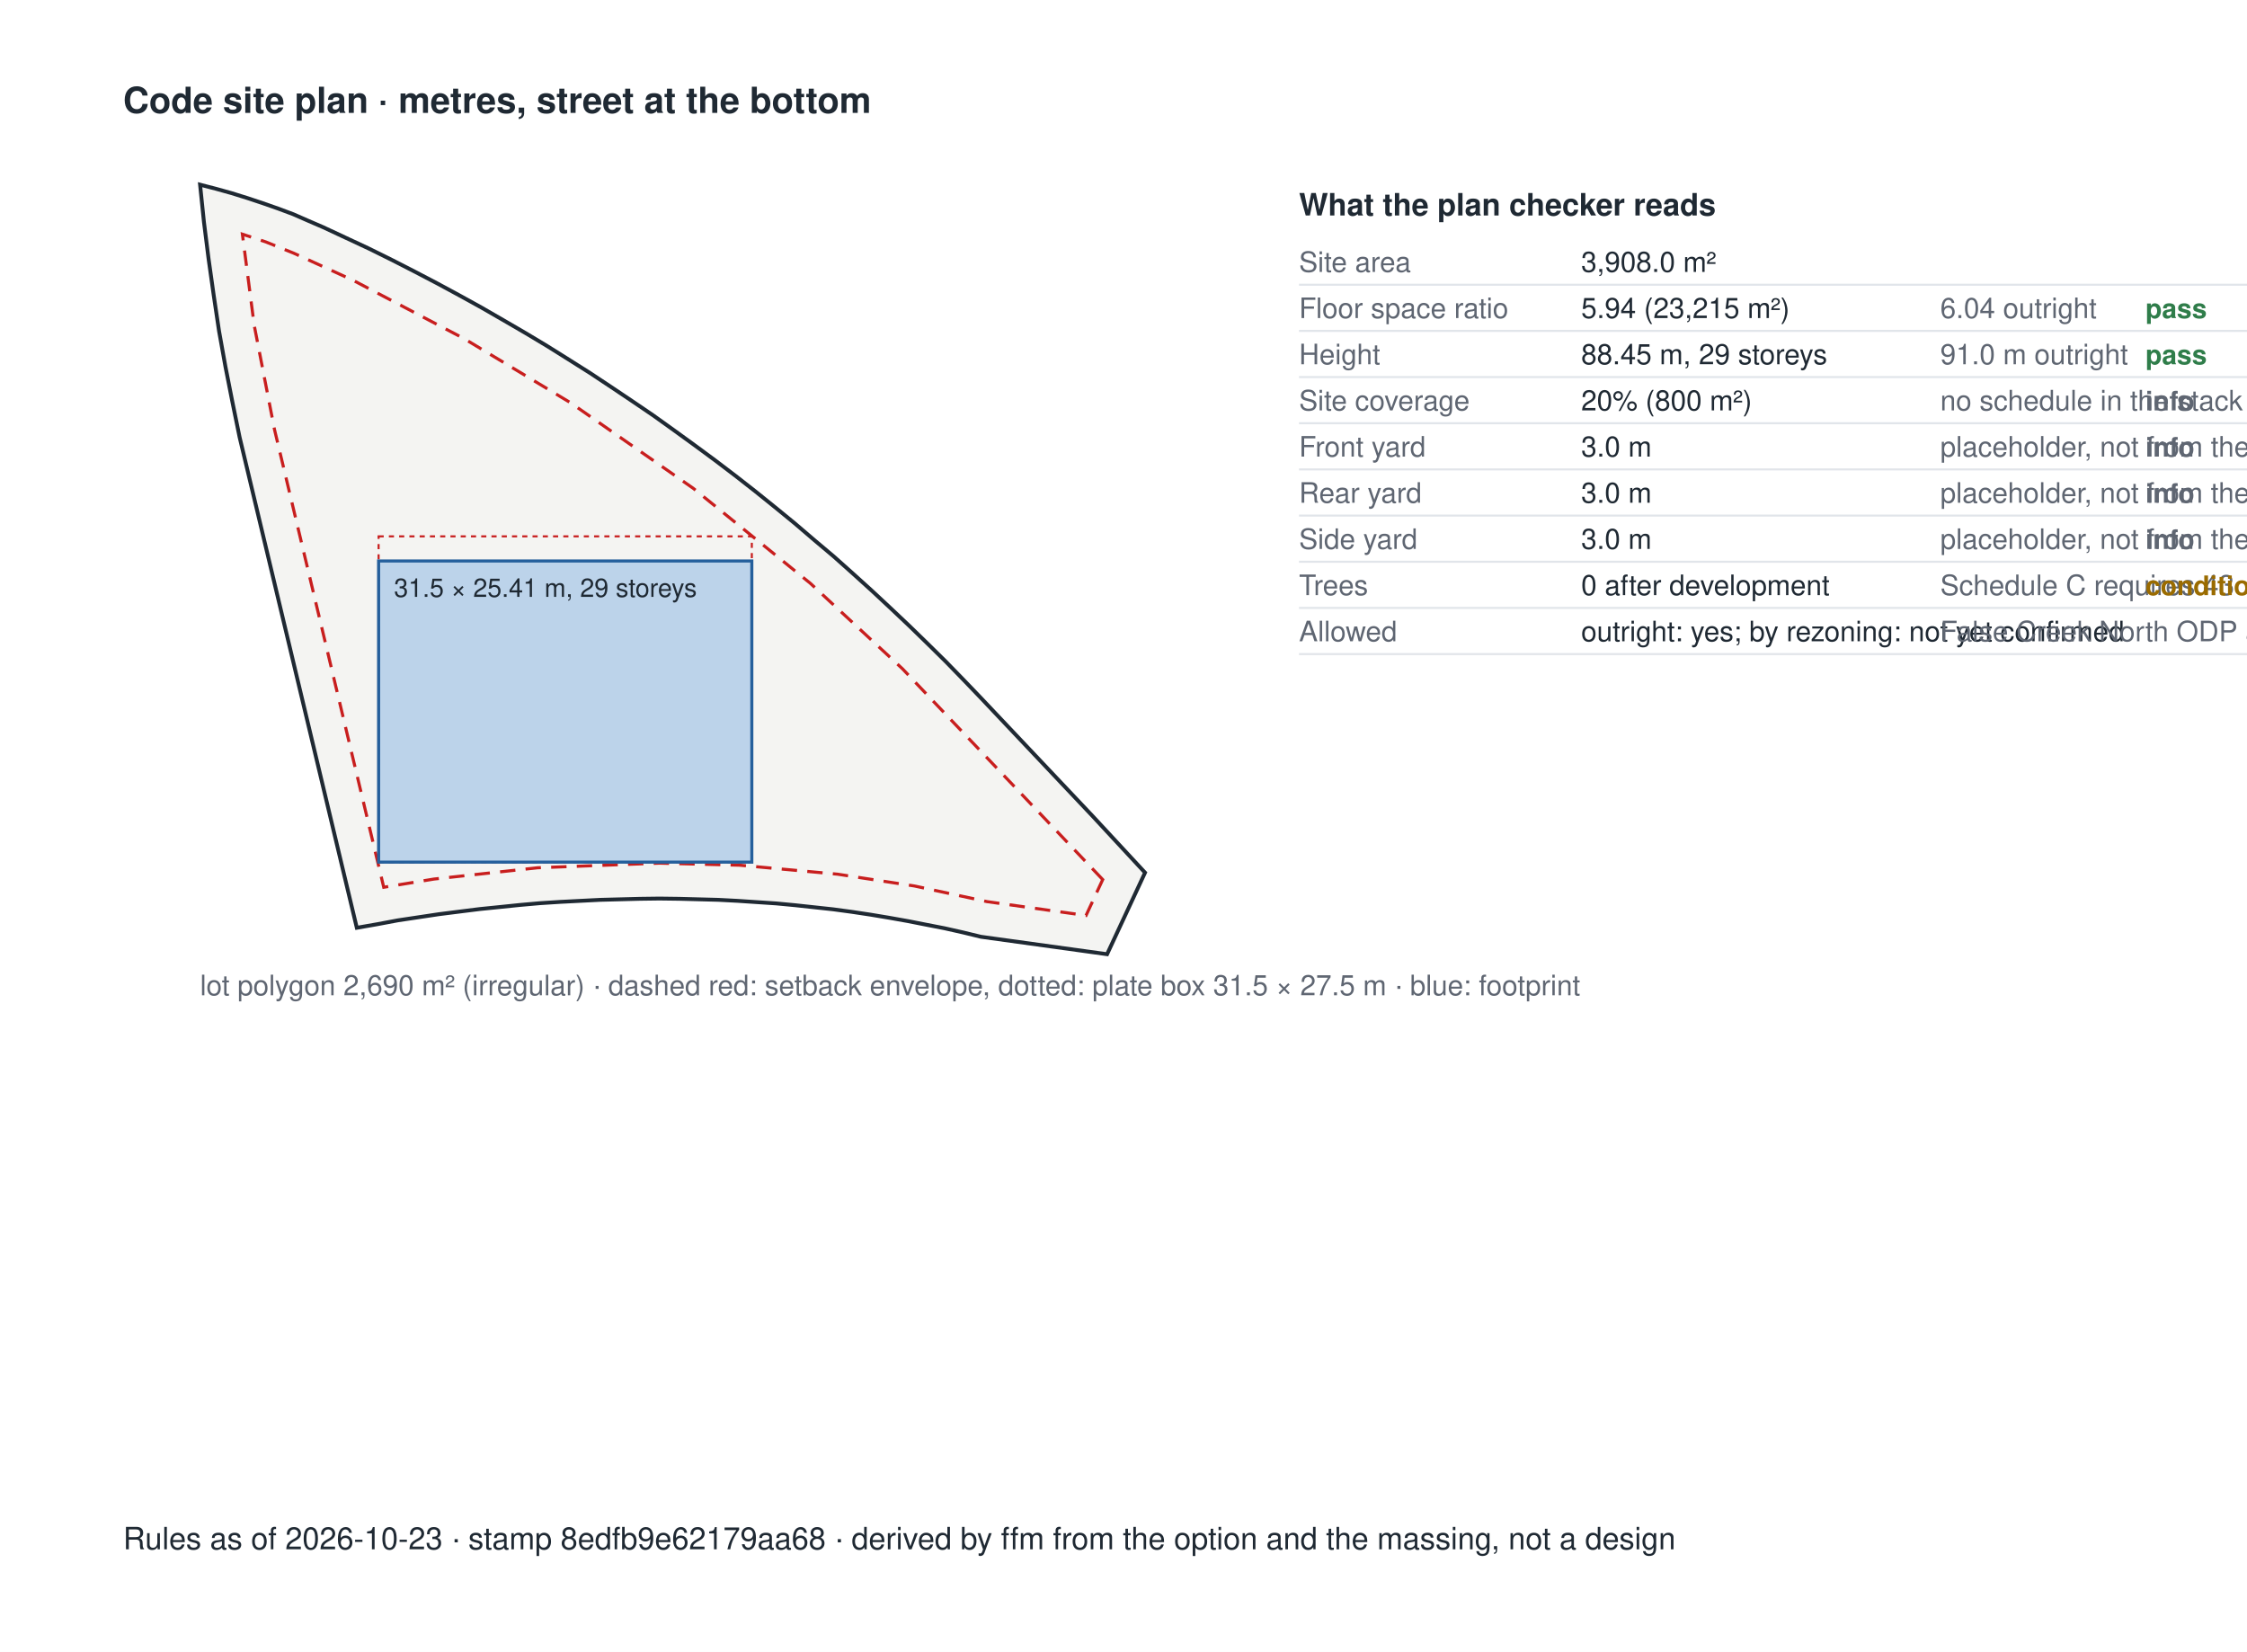
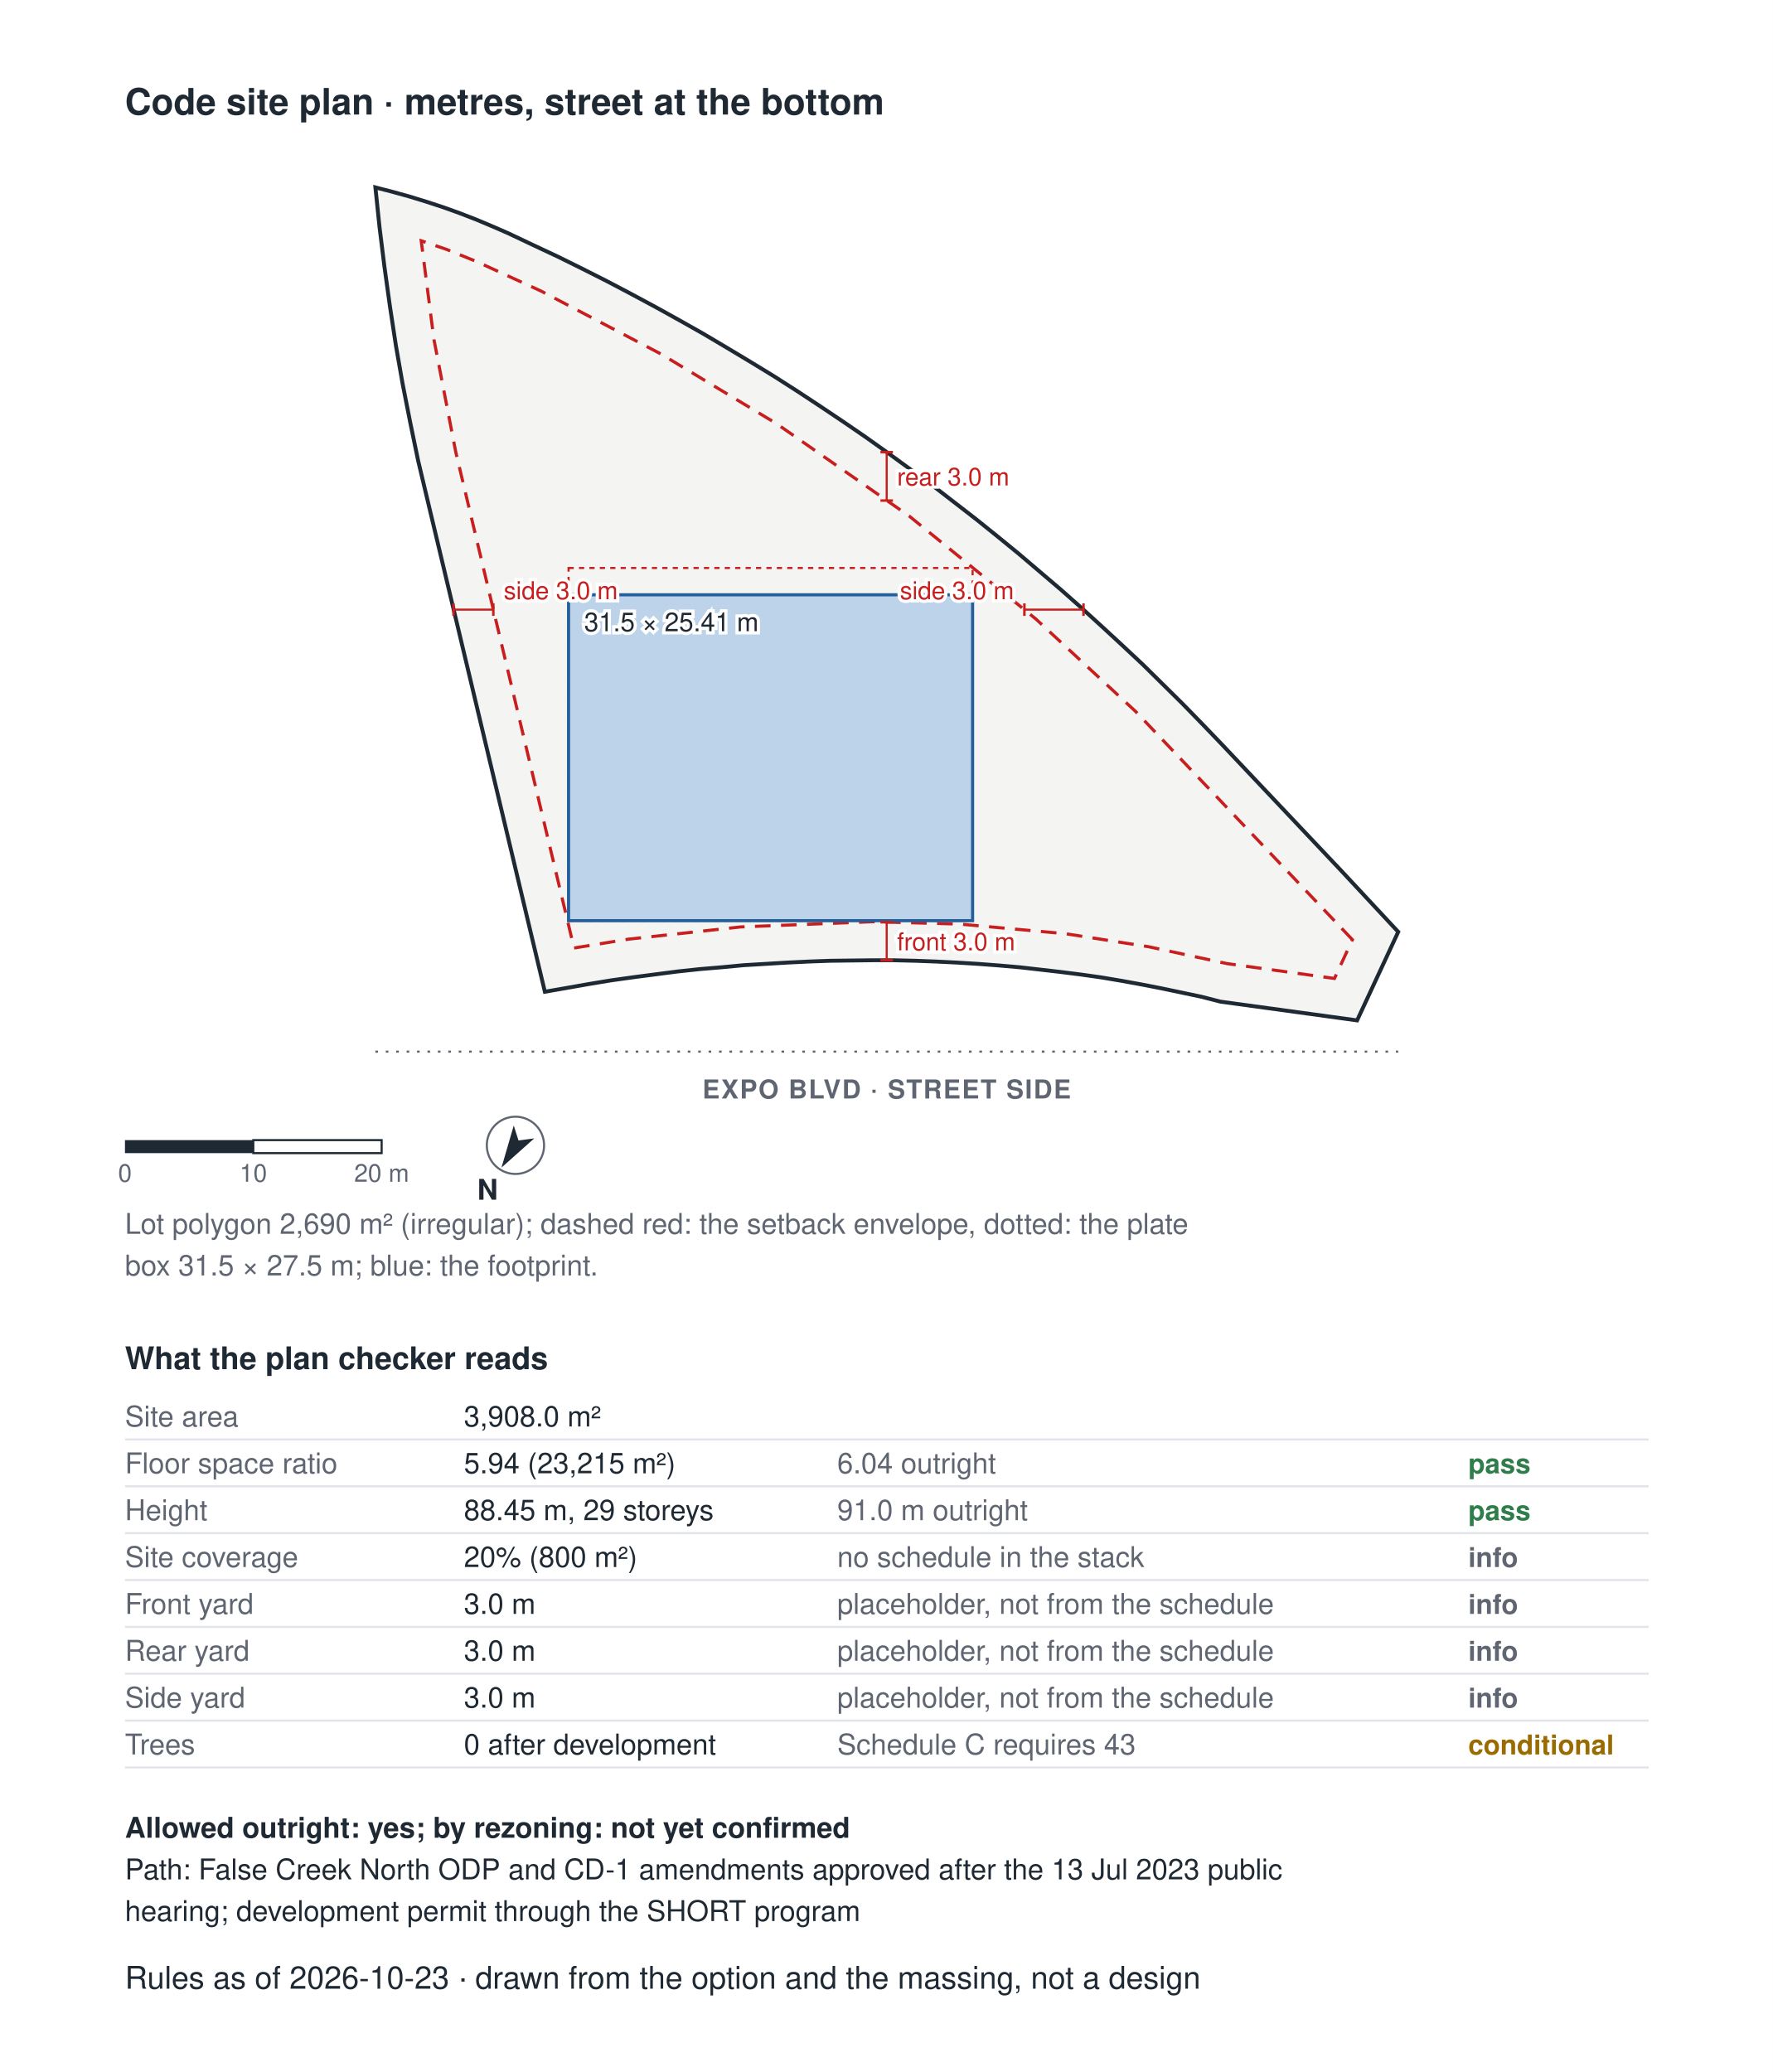
- <svg xmlns="http://www.w3.org/2000/svg" width="876" height="644" viewBox="0 0 876 644" font-family="IBM Plex Sans, Helvetica, Arial, sans-serif" font-size="12" fill="#1f2933" role="img" aria-label="Code site plan">
+ <svg xmlns="http://www.w3.org/2000/svg" width="681" height="796" viewBox="0 0 681 796" font-family="IBM Plex Sans, Helvetica, Arial, sans-serif" font-size="12" fill="#1f2933" role="img" aria-label="Code site plan">
  <rect width="100%" height="100%" fill="#ffffff" />
+   <defs>
+     <marker id="tick" viewBox="0 0 6 6" refX="3" refY="3" markerWidth="6" markerHeight="6" orient="auto">
+       <path d="M3 0V6" stroke="#c81e1e" stroke-width="1.2" />
+     </marker>
+   </defs>
  <text x="48" y="44" font-size="14" font-weight="600">Code site plan · metres, street at the bottom</text>
-   <polygon points="446.4,340.2 426.0,318.2 382.7,272.4 375.7,265.1 368.7,257.9 361.6,250.9 354.4,243.9 347.1,237.0 339.8,230.2 332.4,223.5 325.0,216.9 317.4,210.5 309.8,204.0 302.1,197.7 294.4,191.5 286.6,185.4 278.7,179.4 270.7,173.5 262.7,167.7 254.6,161.9 246.5,156.4 238.3,150.9 230.0,145.4 221.6,140.1 213.3,134.9 204.8,129.8 196.2,124.8 187.7,119.9 179.0,115.1 170.3,110.4 161.5,105.8 152.7,101.3 143.8,96.9 134.8,92.7 125.8,88.5 120.0,86.0 114.3,83.5 108.4,81.3 102.4,79.2 96.4,77.2 90.3,75.3 84.2,73.6 78.0,72.0 79.5,86.5 81.3,100.8 83.3,115.0 85.4,129.1 87.9,143.0 90.6,156.7 93.4,170.4 96.6,183.8 139.1,361.7 147.1,360.3 155.1,358.8 163.1,357.6 171.1,356.4 179.0,355.4 187.0,354.4 194.9,353.6 202.7,352.8 210.6,352.1 218.4,351.6 226.2,351.2 234.1,350.8 241.8,350.6 249.5,350.4 257.1,350.3 264.8,350.4 272.4,350.6 280.0,350.8 287.6,351.2 295.1,351.7 302.6,352.2 310.0,352.9 317.4,353.7 324.8,354.5 332.2,355.5 339.5,356.6 346.7,357.8 354.0,359.1 361.1,360.5 368.3,361.9 375.4,363.5 382.4,365.2 431.6,372.0" fill="#f4f4f2" stroke="#1f2933" stroke-width="1.5" />
-   <polygon points="429.9,342.9 351.8,260.7 315.9,227.4 270.3,190.4 222.4,157.0 180.9,132.0 137.7,109.3 114.5,98.7 103.6,94.3 94.5,91.3 99.1,126.8 107.0,167.4 149.6,345.9 169.2,342.7 209.6,338.3 257.1,336.5 288.4,337.3 326.5,340.8 356.5,345.4 384.8,351.5 423.4,356.9" fill="none" stroke="#c81e1e" stroke-width="1.2" stroke-dasharray="6 4" />
-   <rect x="147.6" y="209.1" width="145.5" height="127.0" fill="none" stroke="#c81e1e" stroke-width="0.8" stroke-dasharray="2 2" />
-   <rect x="147.6" y="218.7" width="145.5" height="117.4" fill="#8fb8e3" fill-opacity="0.55" stroke="#245f9c" stroke-width="1.2" />
-   <text x="153.6" y="232.7" font-size="10" fill="#1f2933">31.5 × 25.41 m, 29 storeys</text>
-   <text x="78" y="388.0" font-size="11" fill="#5f6672">lot polygon 2,690 m² (irregular) · dashed red: setback envelope, dotted: plate box 31.5 × 27.5 m · blue: footprint</text>
-   <text x="506.417" y="84" font-size="12" font-weight="600">What the plan checker reads</text>
-   <line x1="506.417" y1="111" x2="886.417" y2="111" stroke="#e1e5ea" stroke-width="0.8" />
-   <text x="506.417" y="106" font-size="11" fill="#5f6672">Site area</text>
-   <text x="616.417" y="106" font-size="11">3,908.0 m²</text>
-   <text x="756.417" y="106" font-size="11" fill="#5f6672" />
-   <line x1="506.417" y1="129" x2="886.417" y2="129" stroke="#e1e5ea" stroke-width="0.8" />
-   <text x="506.417" y="124" font-size="11" fill="#5f6672">Floor space ratio</text>
-   <text x="616.417" y="124" font-size="11">5.94 (23,215 m²)</text>
-   <text x="756.417" y="124" font-size="11" fill="#5f6672">6.04 outright</text>
-   <text x="836.417" y="124" font-size="10.5" font-weight="600" fill="#2f7d4a">pass</text>
-   <line x1="506.417" y1="147" x2="886.417" y2="147" stroke="#e1e5ea" stroke-width="0.8" />
-   <text x="506.417" y="142" font-size="11" fill="#5f6672">Height</text>
-   <text x="616.417" y="142" font-size="11">88.45 m, 29 storeys</text>
-   <text x="756.417" y="142" font-size="11" fill="#5f6672">91.0 m outright</text>
-   <text x="836.417" y="142" font-size="10.5" font-weight="600" fill="#2f7d4a">pass</text>
-   <line x1="506.417" y1="165" x2="886.417" y2="165" stroke="#e1e5ea" stroke-width="0.8" />
-   <text x="506.417" y="160" font-size="11" fill="#5f6672">Site coverage</text>
-   <text x="616.417" y="160" font-size="11">20% (800 m²)</text>
-   <text x="756.417" y="160" font-size="11" fill="#5f6672">no schedule in the stack</text>
-   <text x="836.417" y="160" font-size="10.5" font-weight="600" fill="#5f6672">info</text>
-   <line x1="506.417" y1="183" x2="886.417" y2="183" stroke="#e1e5ea" stroke-width="0.8" />
-   <text x="506.417" y="178" font-size="11" fill="#5f6672">Front yard</text>
-   <text x="616.417" y="178" font-size="11">3.0 m</text>
-   <text x="756.417" y="178" font-size="11" fill="#5f6672">placeholder, not from the schedule</text>
-   <text x="836.417" y="178" font-size="10.5" font-weight="600" fill="#5f6672">info</text>
-   <line x1="506.417" y1="201" x2="886.417" y2="201" stroke="#e1e5ea" stroke-width="0.8" />
-   <text x="506.417" y="196" font-size="11" fill="#5f6672">Rear yard</text>
-   <text x="616.417" y="196" font-size="11">3.0 m</text>
-   <text x="756.417" y="196" font-size="11" fill="#5f6672">placeholder, not from the schedule</text>
-   <text x="836.417" y="196" font-size="10.5" font-weight="600" fill="#5f6672">info</text>
-   <line x1="506.417" y1="219" x2="886.417" y2="219" stroke="#e1e5ea" stroke-width="0.8" />
-   <text x="506.417" y="214" font-size="11" fill="#5f6672">Side yard</text>
-   <text x="616.417" y="214" font-size="11">3.0 m</text>
-   <text x="756.417" y="214" font-size="11" fill="#5f6672">placeholder, not from the schedule</text>
-   <text x="836.417" y="214" font-size="10.5" font-weight="600" fill="#5f6672">info</text>
-   <line x1="506.417" y1="237" x2="886.417" y2="237" stroke="#e1e5ea" stroke-width="0.8" />
-   <text x="506.417" y="232" font-size="11" fill="#5f6672">Trees</text>
-   <text x="616.417" y="232" font-size="11">0 after development</text>
-   <text x="756.417" y="232" font-size="11" fill="#5f6672">Schedule C requires 43</text>
-   <text x="836.417" y="232" font-size="10.5" font-weight="600" fill="#9a6b00">conditional</text>
-   <line x1="506.417" y1="255" x2="886.417" y2="255" stroke="#e1e5ea" stroke-width="0.8" />
-   <text x="506.417" y="250" font-size="11" fill="#5f6672">Allowed</text>
-   <text x="616.417" y="250" font-size="11">outright: yes; by rezoning: not yet confirmed</text>
-   <text x="756.417" y="250" font-size="11" fill="#5f6672">False Creek North ODP and CD-1 amendments approved after the 13 Jul 2023 public hearing; development permit through the SHORT program</text>
-   <text x="48.0" y="604.0" fill="#1f2933">Rules as of 2026-10-23 · stamp 8edfb9e62179aa68 · derived by ffm from the option and the massing, not a design</text>
+   <polygon points="537.1,358.0 515.3,334.6 469.1,285.7 461.7,278.0 454.2,270.3 446.6,262.8 439.0,255.3 431.2,248.0 423.4,240.8 415.5,233.6 407.6,226.6 399.5,219.7 391.4,212.8 383.2,206.1 375.0,199.5 366.6,193.0 358.2,186.5 349.7,180.3 341.2,174.1 332.5,167.9 323.9,162.0 315.1,156.1 306.3,150.3 297.4,144.6 288.4,139.1 279.4,133.7 270.3,128.3 261.1,123.1 251.9,118.0 242.6,113.0 233.3,108.1 223.8,103.3 214.3,98.6 204.7,94.1 195.2,89.6 189.0,86.9 182.8,84.3 176.6,81.9 170.2,79.6 163.8,77.5 157.3,75.5 150.8,73.7 144.2,72.0 145.8,87.4 147.7,102.7 149.8,117.8 152.1,132.9 154.7,147.7 157.6,162.4 160.6,176.9 164.0,191.2 209.3,381.0 217.9,379.5 226.4,378.0 234.9,376.6 243.5,375.4 251.9,374.3 260.4,373.2 268.8,372.3 277.2,371.6 285.6,370.8 294.0,370.3 302.3,369.8 310.6,369.4 318.8,369.1 327.1,369.0 335.3,368.9 343.4,368.9 351.6,369.1 359.6,369.4 367.7,369.8 375.8,370.3 383.7,370.9 391.7,371.6 399.6,372.5 407.4,373.4 415.3,374.4 423.1,375.5 430.8,376.8 438.5,378.2 446.2,379.7 453.8,381.3 461.4,382.9 468.8,384.8 521.3,392.0" fill="#f4f4f2" stroke="#1f2933" stroke-width="1.5" />
+   <polygon points="519.5,361.0 436.2,273.3 397.9,237.8 349.3,198.3 298.2,162.7 253.9,136.0 207.8,111.8 183.1,100.5 171.5,95.8 161.8,92.5 166.7,130.5 175.1,173.8 220.5,364.2 241.4,360.8 284.5,356.1 335.2,354.1 368.6,355.0 409.3,358.7 441.2,363.7 471.4,370.2 512.6,375.9" fill="none" stroke="#c81e1e" stroke-width="1.2" stroke-dasharray="6 4" />
+   <rect x="218.4" y="218.2" width="155.2" height="135.5" fill="none" stroke="#c81e1e" stroke-width="0.8" stroke-dasharray="2 2" />
+   <polygon points="218.4,353.7 373.6,353.7 373.6,228.5 218.4,228.5" fill="#8fb8e3" fill-opacity="0.55" stroke="#245f9c" stroke-width="1.2" />
+   <text x="224.4" y="242.5" font-size="10" fill="#1f2933" stroke="#ffffff" stroke-width="2.5" paint-order="stroke">31.5 × 25.41 m</text>
+   <path d="M340.6 368.9L340.6 354.3" stroke="#c81e1e" stroke-width="0.8" fill="none" marker-start="url(#tick)" marker-end="url(#tick)" />
+   <text x="344.6" y="365.1" font-size="9.5" fill="#c81e1e" stroke="#ffffff" stroke-width="2.5" paint-order="stroke">front 3.0 m</text>
+   <path d="M340.6 192.3L340.6 173.7" stroke="#c81e1e" stroke-width="0.8" fill="none" marker-start="url(#tick)" marker-end="url(#tick)" />
+   <text x="344.6" y="186.5" font-size="9.5" fill="#c81e1e" stroke="#ffffff" stroke-width="2.5" paint-order="stroke">rear 3.0 m</text>
+   <path d="M174.2 234.2L189.5 234.2" stroke="#c81e1e" stroke-width="0.8" fill="none" marker-start="url(#tick)" marker-end="url(#tick)" />
+   <text x="193.5" y="230.2" font-size="9.5" text-anchor="start" fill="#c81e1e" stroke="#ffffff" stroke-width="2.5" paint-order="stroke">side 3.0 m</text>
+   <path d="M393.5 234.2L416.2 234.2" stroke="#c81e1e" stroke-width="0.8" fill="none" marker-start="url(#tick)" marker-end="url(#tick)" />
+   <text x="389.5" y="230.2" font-size="9.5" text-anchor="end" fill="#c81e1e" stroke="#ffffff" stroke-width="2.5" paint-order="stroke">side 3.0 m</text>
+   <line x1="144.2" y1="404.0" x2="537.1" y2="404.0" stroke="#5f6672" stroke-width="0.8" stroke-dasharray="1 3" />
+   <text x="340.6" y="422.0" font-size="10" font-weight="600" letter-spacing="0.5" text-anchor="middle" fill="#5f6672">EXPO BLVD · STREET SIDE</text>
+   <rect x="48.0" y="438.0" width="49.3" height="5" fill="#1f2933" />
+   <rect x="97.3" y="438.0" width="49.3" height="5" fill="#ffffff" stroke="#1f2933" stroke-width="0.8" />
+   <text x="48.0" y="454.0" font-size="9.5" text-anchor="middle" fill="#5f6672">0</text>
+   <text x="97.3" y="454.0" font-size="9.5" text-anchor="middle" fill="#5f6672">10</text>
+   <text x="146.6" y="454.0" font-size="9.5" text-anchor="middle" fill="#5f6672">20 m</text>
+   <g transform="rotate(-147.9 198.0 440.0)">
+     <circle cx="198.0" cy="440.0" r="11.0" fill="#ffffff" stroke="#5f6672" stroke-width="0.8" />
+     <polygon points="198.0,429.9 202.6,446.1 198.0,442.2 193.3,446.1" fill="#1f2933" />
+   </g>
+   <text x="187.3" y="460.9" font-size="11" font-weight="600" text-anchor="middle" fill="#1f2933">N</text>
+   <text x="48" y="474.0" font-size="11" fill="#5f6672">Lot polygon 2,690 m² (irregular); dashed red: the setback envelope, dotted: the plate</text>
+   <text x="48" y="490.0" font-size="11" fill="#5f6672">box 31.5 × 27.5 m; blue: the footprint.</text>
+   <text x="48" y="526.0" font-size="12" font-weight="600">What the plan checker reads</text>
+   <line x1="48" y1="553.0" x2="633.3" y2="553.0" stroke="#e1e5ea" stroke-width="0.8" />
+   <text x="48.0" y="548.0" font-size="11" fill="#5f6672">Site area</text>
+   <text x="178.2" y="548.0" font-size="11">3,908.0 m²</text>
+   <line x1="48" y1="571.0" x2="633.3" y2="571.0" stroke="#e1e5ea" stroke-width="0.8" />
+   <text x="48.0" y="566.0" font-size="11" fill="#5f6672">Floor space ratio</text>
+   <text x="178.2" y="566.0" font-size="11">5.94 (23,215 m²)</text>
+   <text x="321.6" y="566.0" font-size="11" fill="#5f6672">6.04 outright</text>
+   <text x="564.0" y="566.0" font-size="10.5" font-weight="600" fill="#2f7d4a">pass</text>
+   <line x1="48" y1="589.0" x2="633.3" y2="589.0" stroke="#e1e5ea" stroke-width="0.8" />
+   <text x="48.0" y="584.0" font-size="11" fill="#5f6672">Height</text>
+   <text x="178.2" y="584.0" font-size="11">88.45 m, 29 storeys</text>
+   <text x="321.6" y="584.0" font-size="11" fill="#5f6672">91.0 m outright</text>
+   <text x="564.0" y="584.0" font-size="10.5" font-weight="600" fill="#2f7d4a">pass</text>
+   <line x1="48" y1="607.0" x2="633.3" y2="607.0" stroke="#e1e5ea" stroke-width="0.8" />
+   <text x="48.0" y="602.0" font-size="11" fill="#5f6672">Site coverage</text>
+   <text x="178.2" y="602.0" font-size="11">20% (800 m²)</text>
+   <text x="321.6" y="602.0" font-size="11" fill="#5f6672">no schedule in the stack</text>
+   <text x="564.0" y="602.0" font-size="10.5" font-weight="600" fill="#5f6672">info</text>
+   <line x1="48" y1="625.0" x2="633.3" y2="625.0" stroke="#e1e5ea" stroke-width="0.8" />
+   <text x="48.0" y="620.0" font-size="11" fill="#5f6672">Front yard</text>
+   <text x="178.2" y="620.0" font-size="11">3.0 m</text>
+   <text x="321.6" y="620.0" font-size="11" fill="#5f6672">placeholder, not from the schedule</text>
+   <text x="564.0" y="620.0" font-size="10.5" font-weight="600" fill="#5f6672">info</text>
+   <line x1="48" y1="643.0" x2="633.3" y2="643.0" stroke="#e1e5ea" stroke-width="0.8" />
+   <text x="48.0" y="638.0" font-size="11" fill="#5f6672">Rear yard</text>
+   <text x="178.2" y="638.0" font-size="11">3.0 m</text>
+   <text x="321.6" y="638.0" font-size="11" fill="#5f6672">placeholder, not from the schedule</text>
+   <text x="564.0" y="638.0" font-size="10.5" font-weight="600" fill="#5f6672">info</text>
+   <line x1="48" y1="661.0" x2="633.3" y2="661.0" stroke="#e1e5ea" stroke-width="0.8" />
+   <text x="48.0" y="656.0" font-size="11" fill="#5f6672">Side yard</text>
+   <text x="178.2" y="656.0" font-size="11">3.0 m</text>
+   <text x="321.6" y="656.0" font-size="11" fill="#5f6672">placeholder, not from the schedule</text>
+   <text x="564.0" y="656.0" font-size="10.5" font-weight="600" fill="#5f6672">info</text>
+   <line x1="48" y1="679.0" x2="633.3" y2="679.0" stroke="#e1e5ea" stroke-width="0.8" />
+   <text x="48.0" y="674.0" font-size="11" fill="#5f6672">Trees</text>
+   <text x="178.2" y="674.0" font-size="11">0 after development</text>
+   <text x="321.6" y="674.0" font-size="11" fill="#5f6672">Schedule C requires 43</text>
+   <text x="564.0" y="674.0" font-size="10.5" font-weight="600" fill="#9a6b00">conditional</text>
+   <text x="48" y="706.0" font-size="11" font-weight="600">Allowed outright: yes; by rezoning: not yet confirmed</text>
+   <text x="48" y="722.0" font-size="11">Path: False Creek North ODP and CD-1 amendments approved after the 13 Jul 2023 public</text>
+   <text x="48" y="738.0" font-size="11">hearing; development permit through the SHORT program</text>
+   <text x="48.0" y="764.0" font-size="12" fill="#1f2933">Rules as of 2026-10-23 · drawn from the option and the massing, not a design</text>
</svg>
